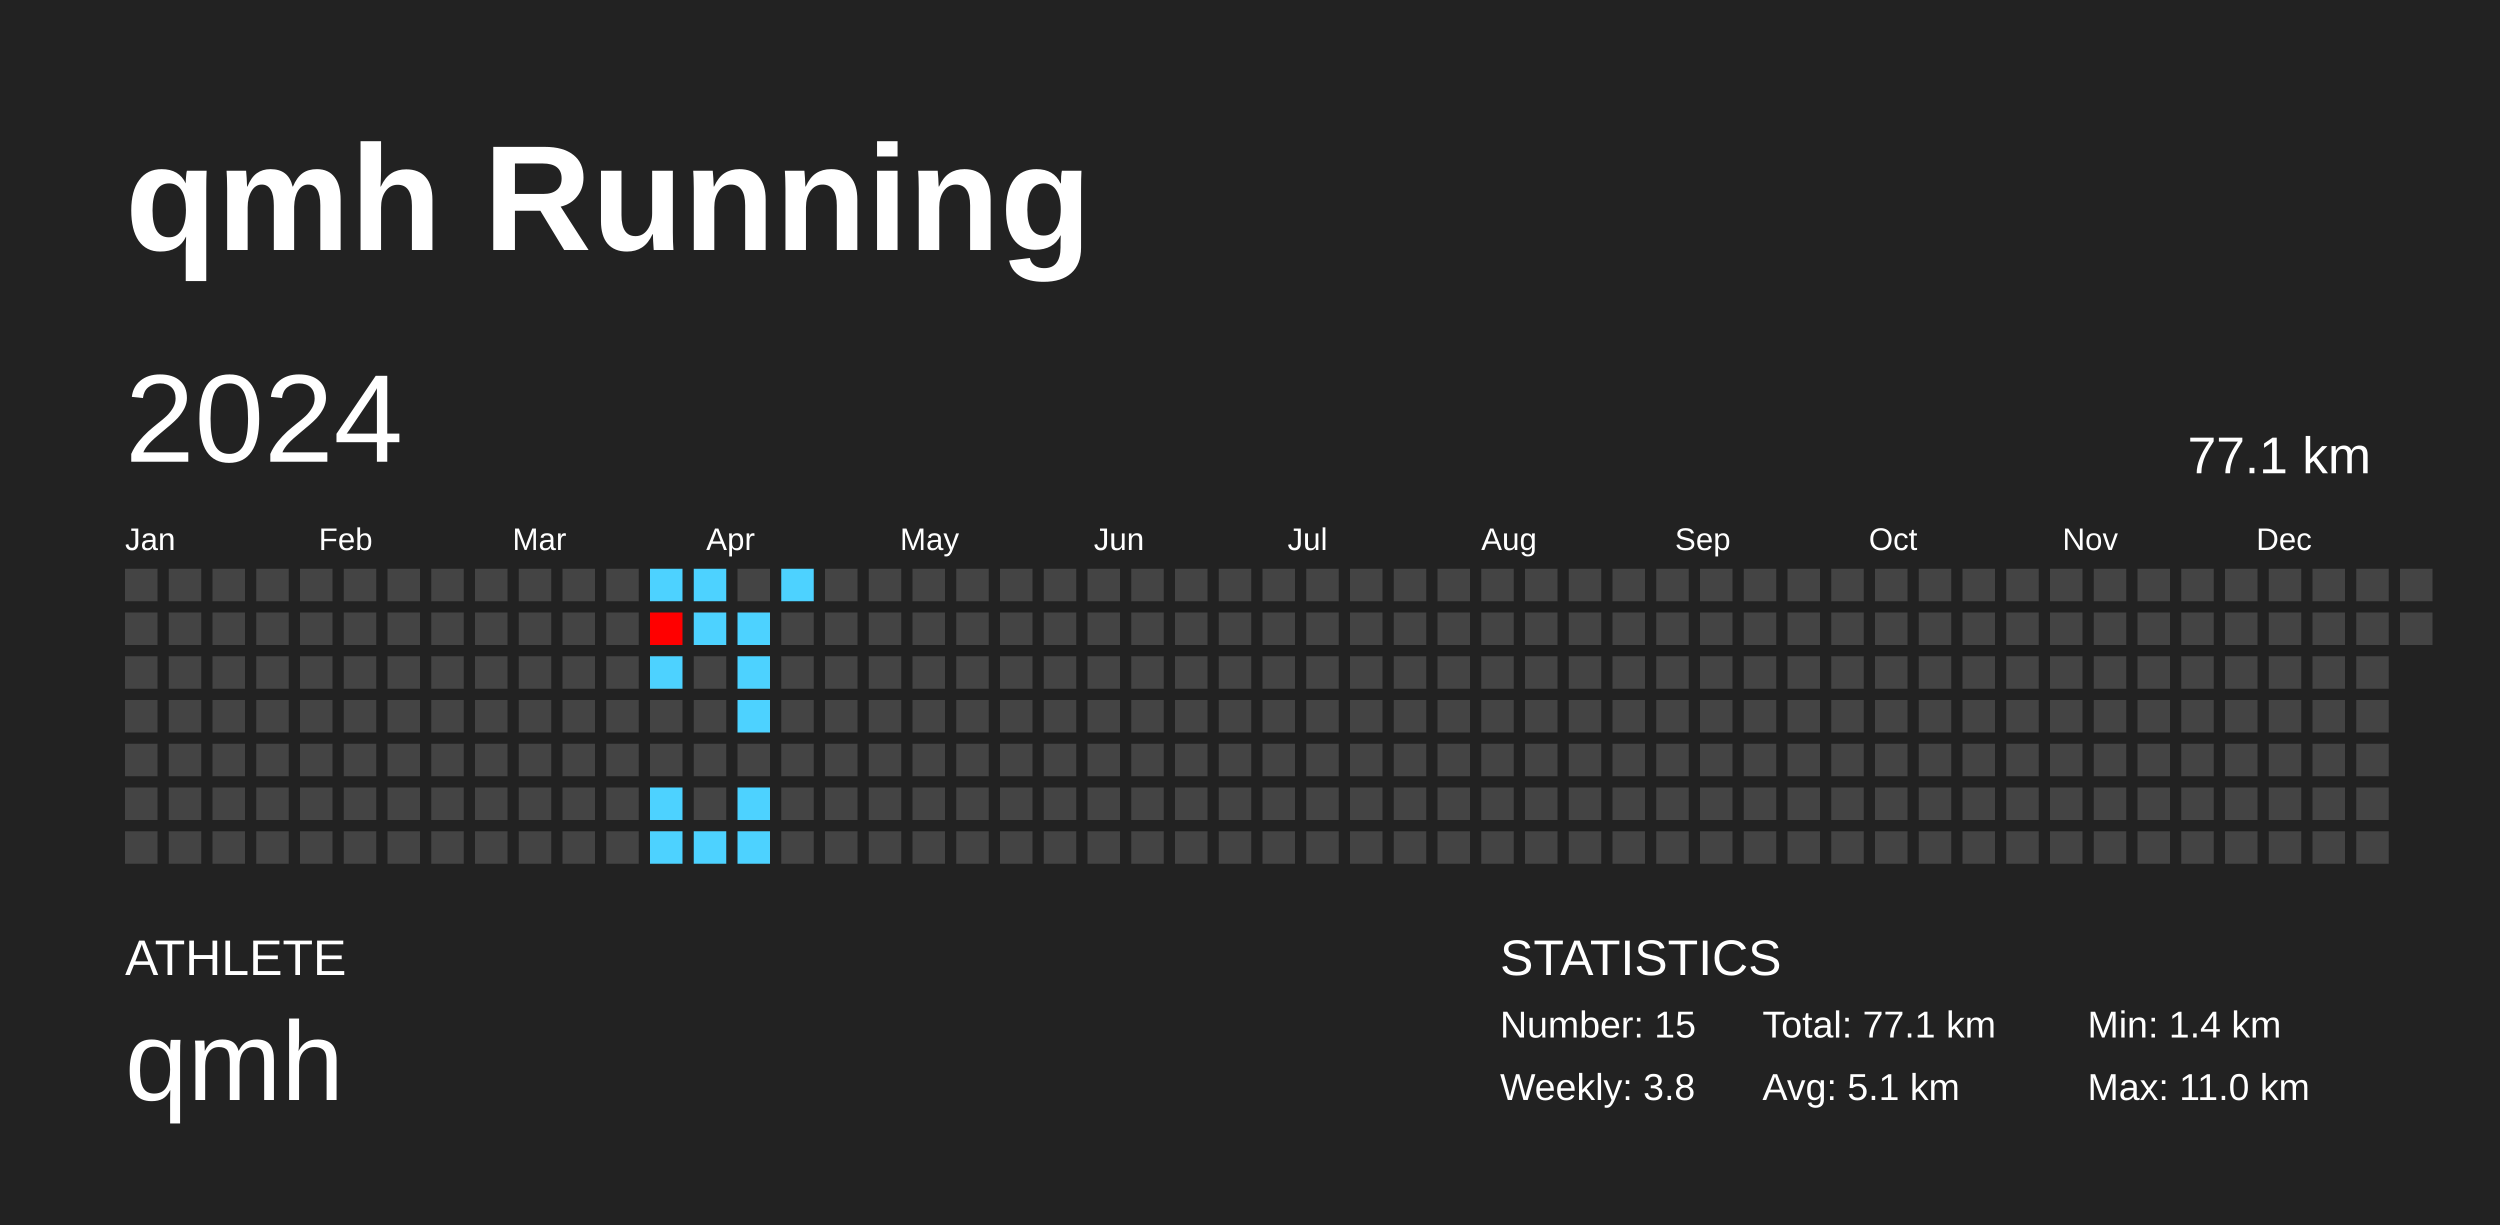
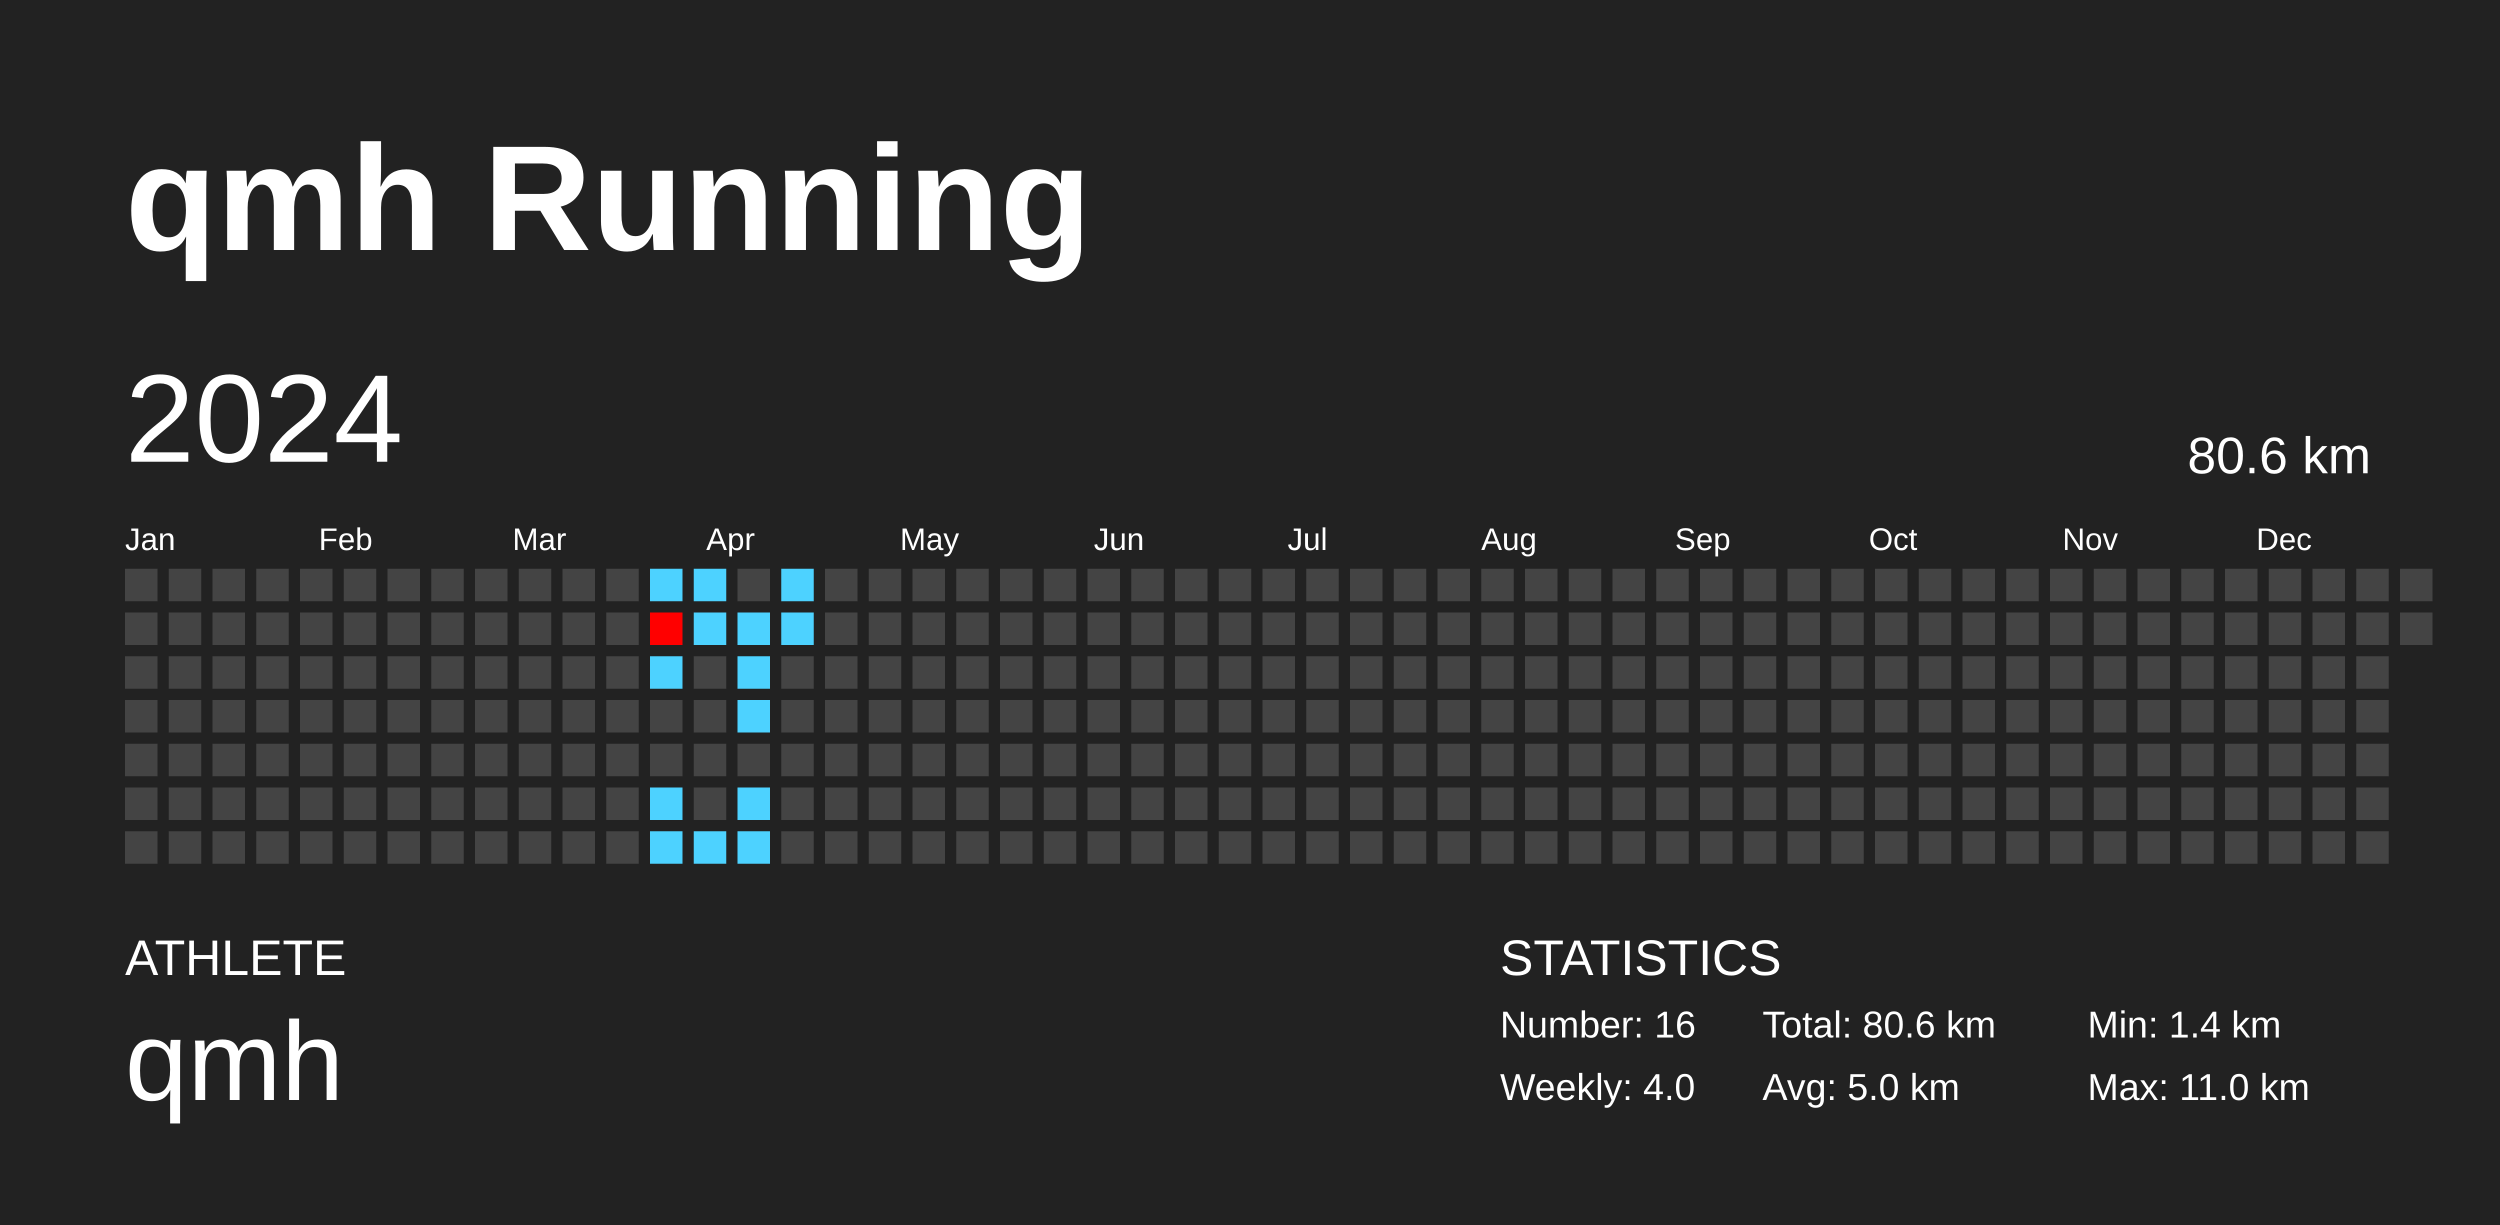
<svg xmlns="http://www.w3.org/2000/svg" baseProfile="full" height="98mm" version="1.1" viewBox="0,0,200,98" width="200mm">
  <defs />
  <rect fill="#222222" height="98" width="200" x="0" y="0" />
  <text fill="#FFFFFF" style="font-size:12px; font-family:Arial; font-weight:bold;" x="10" y="20">qmh Running</text>
  <text fill="#FFFFFF" style="font-size:4px; font-family:Arial" x="10" y="78">ATHLETE</text>
  <text fill="#FFFFFF" style="font-size:9px; font-family:Arial" x="10" y="88">qmh</text>
  <text fill="#FFFFFF" style="font-size:4px; font-family:Arial" x="120" y="78">STATISTICS</text>
-   <text fill="#FFFFFF" style="font-size:3px; font-family:Arial" x="120" y="83">Number: 15</text>
-   <text fill="#FFFFFF" style="font-size:3px; font-family:Arial" x="120" y="88">Weekly: 3.8</text>
-   <text fill="#FFFFFF" style="font-size:3px; font-family:Arial" x="141" y="83">Total: 77.1 km</text>
-   <text fill="#FFFFFF" style="font-size:3px; font-family:Arial" x="141" y="88">Avg: 5.1 km</text>
+   <text fill="#FFFFFF" style="font-size:3px; font-family:Arial" x="120" y="83">Number: 16</text>
+   <text fill="#FFFFFF" style="font-size:3px; font-family:Arial" x="120" y="88">Weekly: 4.0</text>
+   <text fill="#FFFFFF" style="font-size:3px; font-family:Arial" x="141" y="83">Total: 80.6 km</text>
+   <text fill="#FFFFFF" style="font-size:3px; font-family:Arial" x="141" y="88">Avg: 5.0 km</text>
  <text fill="#FFFFFF" style="font-size:3px; font-family:Arial" x="167" y="83">Min: 1.4 km</text>
  <text fill="#FFFFFF" style="font-size:3px; font-family:Arial" x="167" y="88">Max: 11.0 km</text>
  <text dominant-baseline="hanging" fill="#FFFFFF" style="font-size:10.0px; font-family:Arial;" x="10" y="30">2024</text>
-   <text dominant-baseline="hanging" fill="#FFFFFF" style="font-size:4.125px; font-family:Arial;" x="175" y="35">77.1 km</text>
+   <text dominant-baseline="hanging" fill="#FFFFFF" style="font-size:4.125px; font-family:Arial;" x="175" y="35">80.6 km</text>
  <text fill="#FFFFFF" style="font-size:2.5px; font-family:Arial" x="10.0" y="44">Jan</text>
  <text fill="#FFFFFF" style="font-size:2.5px; font-family:Arial" x="25.5" y="44">Feb</text>
  <text fill="#FFFFFF" style="font-size:2.5px; font-family:Arial" x="41.0" y="44">Mar</text>
  <text fill="#FFFFFF" style="font-size:2.5px; font-family:Arial" x="56.5" y="44">Apr</text>
  <text fill="#FFFFFF" style="font-size:2.5px; font-family:Arial" x="72.0" y="44">May</text>
  <text fill="#FFFFFF" style="font-size:2.5px; font-family:Arial" x="87.5" y="44">Jun</text>
  <text fill="#FFFFFF" style="font-size:2.5px; font-family:Arial" x="103.0" y="44">Jul</text>
  <text fill="#FFFFFF" style="font-size:2.5px; font-family:Arial" x="118.5" y="44">Aug</text>
  <text fill="#FFFFFF" style="font-size:2.5px; font-family:Arial" x="134.0" y="44">Sep</text>
  <text fill="#FFFFFF" style="font-size:2.5px; font-family:Arial" x="149.5" y="44">Oct</text>
  <text fill="#FFFFFF" style="font-size:2.5px; font-family:Arial" x="165.0" y="44">Nov</text>
  <text fill="#FFFFFF" style="font-size:2.5px; font-family:Arial" x="180.5" y="44">Dec</text>
  <rect fill="#444444" height="2.6" width="2.6" x="10.0" y="45.5" />
  <rect fill="#444444" height="2.6" width="2.6" x="10.0" y="49.0" />
  <rect fill="#444444" height="2.6" width="2.6" x="10.0" y="52.5" />
  <rect fill="#444444" height="2.6" width="2.6" x="10.0" y="56.0" />
  <rect fill="#444444" height="2.6" width="2.6" x="10.0" y="59.5" />
  <rect fill="#444444" height="2.6" width="2.6" x="10.0" y="63.0" />
  <rect fill="#444444" height="2.6" width="2.6" x="10.0" y="66.5" />
  <rect fill="#444444" height="2.6" width="2.6" x="13.5" y="45.5" />
  <rect fill="#444444" height="2.6" width="2.6" x="13.5" y="49.0" />
  <rect fill="#444444" height="2.6" width="2.6" x="13.5" y="52.5" />
  <rect fill="#444444" height="2.6" width="2.6" x="13.5" y="56.0" />
  <rect fill="#444444" height="2.6" width="2.6" x="13.5" y="59.5" />
  <rect fill="#444444" height="2.6" width="2.6" x="13.5" y="63.0" />
  <rect fill="#444444" height="2.6" width="2.6" x="13.5" y="66.5" />
  <rect fill="#444444" height="2.6" width="2.6" x="17.0" y="45.5" />
  <rect fill="#444444" height="2.6" width="2.6" x="17.0" y="49.0" />
  <rect fill="#444444" height="2.6" width="2.6" x="17.0" y="52.5" />
  <rect fill="#444444" height="2.6" width="2.6" x="17.0" y="56.0" />
  <rect fill="#444444" height="2.6" width="2.6" x="17.0" y="59.5" />
  <rect fill="#444444" height="2.6" width="2.6" x="17.0" y="63.0" />
  <rect fill="#444444" height="2.6" width="2.6" x="17.0" y="66.5" />
  <rect fill="#444444" height="2.6" width="2.6" x="20.5" y="45.5" />
  <rect fill="#444444" height="2.6" width="2.6" x="20.5" y="49.0" />
  <rect fill="#444444" height="2.6" width="2.6" x="20.5" y="52.5" />
  <rect fill="#444444" height="2.6" width="2.6" x="20.5" y="56.0" />
  <rect fill="#444444" height="2.6" width="2.6" x="20.5" y="59.5" />
  <rect fill="#444444" height="2.6" width="2.6" x="20.5" y="63.0" />
  <rect fill="#444444" height="2.6" width="2.6" x="20.5" y="66.5" />
  <rect fill="#444444" height="2.6" width="2.6" x="24.0" y="45.5" />
  <rect fill="#444444" height="2.6" width="2.6" x="24.0" y="49.0" />
  <rect fill="#444444" height="2.6" width="2.6" x="24.0" y="52.5" />
  <rect fill="#444444" height="2.6" width="2.6" x="24.0" y="56.0" />
  <rect fill="#444444" height="2.6" width="2.6" x="24.0" y="59.5" />
  <rect fill="#444444" height="2.6" width="2.6" x="24.0" y="63.0" />
  <rect fill="#444444" height="2.6" width="2.6" x="24.0" y="66.5" />
  <rect fill="#444444" height="2.6" width="2.6" x="27.5" y="45.5" />
  <rect fill="#444444" height="2.6" width="2.6" x="27.5" y="49.0" />
  <rect fill="#444444" height="2.6" width="2.6" x="27.5" y="52.5" />
  <rect fill="#444444" height="2.6" width="2.6" x="27.5" y="56.0" />
  <rect fill="#444444" height="2.6" width="2.6" x="27.5" y="59.5" />
  <rect fill="#444444" height="2.6" width="2.6" x="27.5" y="63.0" />
  <rect fill="#444444" height="2.6" width="2.6" x="27.5" y="66.5" />
  <rect fill="#444444" height="2.6" width="2.6" x="31.0" y="45.5" />
  <rect fill="#444444" height="2.6" width="2.6" x="31.0" y="49.0" />
  <rect fill="#444444" height="2.6" width="2.6" x="31.0" y="52.5" />
  <rect fill="#444444" height="2.6" width="2.6" x="31.0" y="56.0" />
  <rect fill="#444444" height="2.6" width="2.6" x="31.0" y="59.5" />
  <rect fill="#444444" height="2.6" width="2.6" x="31.0" y="63.0" />
  <rect fill="#444444" height="2.6" width="2.6" x="31.0" y="66.5" />
  <rect fill="#444444" height="2.6" width="2.6" x="34.5" y="45.5" />
  <rect fill="#444444" height="2.6" width="2.6" x="34.5" y="49.0" />
  <rect fill="#444444" height="2.6" width="2.6" x="34.5" y="52.5" />
  <rect fill="#444444" height="2.6" width="2.6" x="34.5" y="56.0" />
  <rect fill="#444444" height="2.6" width="2.6" x="34.5" y="59.5" />
  <rect fill="#444444" height="2.6" width="2.6" x="34.5" y="63.0" />
  <rect fill="#444444" height="2.6" width="2.6" x="34.5" y="66.5" />
  <rect fill="#444444" height="2.6" width="2.6" x="38.0" y="45.5" />
  <rect fill="#444444" height="2.6" width="2.6" x="38.0" y="49.0" />
  <rect fill="#444444" height="2.6" width="2.6" x="38.0" y="52.5" />
  <rect fill="#444444" height="2.6" width="2.6" x="38.0" y="56.0" />
  <rect fill="#444444" height="2.6" width="2.6" x="38.0" y="59.5" />
  <rect fill="#444444" height="2.6" width="2.6" x="38.0" y="63.0" />
  <rect fill="#444444" height="2.6" width="2.6" x="38.0" y="66.5" />
  <rect fill="#444444" height="2.6" width="2.6" x="41.5" y="45.5" />
  <rect fill="#444444" height="2.6" width="2.6" x="41.5" y="49.0" />
  <rect fill="#444444" height="2.6" width="2.6" x="41.5" y="52.5" />
  <rect fill="#444444" height="2.6" width="2.6" x="41.5" y="56.0" />
  <rect fill="#444444" height="2.6" width="2.6" x="41.5" y="59.5" />
  <rect fill="#444444" height="2.6" width="2.6" x="41.5" y="63.0" />
  <rect fill="#444444" height="2.6" width="2.6" x="41.5" y="66.5" />
  <rect fill="#444444" height="2.6" width="2.6" x="45.0" y="45.5" />
  <rect fill="#444444" height="2.6" width="2.6" x="45.0" y="49.0" />
  <rect fill="#444444" height="2.6" width="2.6" x="45.0" y="52.5" />
  <rect fill="#444444" height="2.6" width="2.6" x="45.0" y="56.0" />
  <rect fill="#444444" height="2.6" width="2.6" x="45.0" y="59.5" />
  <rect fill="#444444" height="2.6" width="2.6" x="45.0" y="63.0" />
  <rect fill="#444444" height="2.6" width="2.6" x="45.0" y="66.5" />
  <rect fill="#444444" height="2.6" width="2.6" x="48.5" y="45.5" />
  <rect fill="#444444" height="2.6" width="2.6" x="48.5" y="49.0" />
  <rect fill="#444444" height="2.6" width="2.6" x="48.5" y="52.5" />
  <rect fill="#444444" height="2.6" width="2.6" x="48.5" y="56.0" />
  <rect fill="#444444" height="2.6" width="2.6" x="48.5" y="59.5" />
  <rect fill="#444444" height="2.6" width="2.6" x="48.5" y="63.0" />
  <rect fill="#444444" height="2.6" width="2.6" x="48.5" y="66.5" />
  <rect fill="#4dd2ff" height="2.6" width="2.6" x="52.0" y="45.5" />
  <rect fill="#ff0000" height="2.6" width="2.6" x="52.0" y="49.0" />
  <rect fill="#4dd2ff" height="2.6" width="2.6" x="52.0" y="52.5" />
  <rect fill="#444444" height="2.6" width="2.6" x="52.0" y="56.0" />
  <rect fill="#444444" height="2.6" width="2.6" x="52.0" y="59.5" />
  <rect fill="#4dd2ff" height="2.6" width="2.6" x="52.0" y="63.0" />
  <rect fill="#4dd2ff" height="2.6" width="2.6" x="52.0" y="66.5" />
  <rect fill="#4dd2ff" height="2.6" width="2.6" x="55.5" y="45.5" />
  <rect fill="#4dd2ff" height="2.6" width="2.6" x="55.5" y="49.0" />
  <rect fill="#444444" height="2.6" width="2.6" x="55.5" y="52.5" />
  <rect fill="#444444" height="2.6" width="2.6" x="55.5" y="56.0" />
  <rect fill="#444444" height="2.6" width="2.6" x="55.5" y="59.5" />
  <rect fill="#444444" height="2.6" width="2.6" x="55.5" y="63.0" />
  <rect fill="#4dd2ff" height="2.6" width="2.6" x="55.5" y="66.5" />
  <rect fill="#444444" height="2.6" width="2.6" x="59.0" y="45.5" />
  <rect fill="#4dd2ff" height="2.6" width="2.6" x="59.0" y="49.0" />
  <rect fill="#4dd2ff" height="2.6" width="2.6" x="59.0" y="52.5" />
  <rect fill="#4dd2ff" height="2.6" width="2.6" x="59.0" y="56.0" />
  <rect fill="#444444" height="2.6" width="2.6" x="59.0" y="59.5" />
  <rect fill="#4dd2ff" height="2.6" width="2.6" x="59.0" y="63.0" />
  <rect fill="#4dd2ff" height="2.6" width="2.6" x="59.0" y="66.5" />
  <rect fill="#4dd2ff" height="2.6" width="2.6" x="62.5" y="45.5" />
-   <rect fill="#444444" height="2.6" width="2.6" x="62.5" y="49.0" />
+   <rect fill="#4dd2ff" height="2.6" width="2.6" x="62.5" y="49.0" />
  <rect fill="#444444" height="2.6" width="2.6" x="62.5" y="52.5" />
  <rect fill="#444444" height="2.6" width="2.6" x="62.5" y="56.0" />
  <rect fill="#444444" height="2.6" width="2.6" x="62.5" y="59.5" />
  <rect fill="#444444" height="2.6" width="2.6" x="62.5" y="63.0" />
  <rect fill="#444444" height="2.6" width="2.6" x="62.5" y="66.5" />
  <rect fill="#444444" height="2.6" width="2.6" x="66.0" y="45.5" />
  <rect fill="#444444" height="2.6" width="2.6" x="66.0" y="49.0" />
  <rect fill="#444444" height="2.6" width="2.6" x="66.0" y="52.5" />
  <rect fill="#444444" height="2.6" width="2.6" x="66.0" y="56.0" />
  <rect fill="#444444" height="2.6" width="2.6" x="66.0" y="59.5" />
  <rect fill="#444444" height="2.6" width="2.6" x="66.0" y="63.0" />
  <rect fill="#444444" height="2.6" width="2.6" x="66.0" y="66.5" />
  <rect fill="#444444" height="2.6" width="2.6" x="69.5" y="45.5" />
  <rect fill="#444444" height="2.6" width="2.6" x="69.5" y="49.0" />
  <rect fill="#444444" height="2.6" width="2.6" x="69.5" y="52.5" />
  <rect fill="#444444" height="2.6" width="2.6" x="69.5" y="56.0" />
  <rect fill="#444444" height="2.6" width="2.6" x="69.5" y="59.5" />
  <rect fill="#444444" height="2.6" width="2.6" x="69.5" y="63.0" />
  <rect fill="#444444" height="2.6" width="2.6" x="69.5" y="66.5" />
  <rect fill="#444444" height="2.6" width="2.6" x="73.0" y="45.5" />
  <rect fill="#444444" height="2.6" width="2.6" x="73.0" y="49.0" />
  <rect fill="#444444" height="2.6" width="2.6" x="73.0" y="52.5" />
  <rect fill="#444444" height="2.6" width="2.6" x="73.0" y="56.0" />
  <rect fill="#444444" height="2.6" width="2.6" x="73.0" y="59.5" />
  <rect fill="#444444" height="2.6" width="2.6" x="73.0" y="63.0" />
  <rect fill="#444444" height="2.6" width="2.6" x="73.0" y="66.5" />
  <rect fill="#444444" height="2.6" width="2.6" x="76.5" y="45.5" />
  <rect fill="#444444" height="2.6" width="2.6" x="76.5" y="49.0" />
  <rect fill="#444444" height="2.6" width="2.6" x="76.5" y="52.5" />
  <rect fill="#444444" height="2.6" width="2.6" x="76.5" y="56.0" />
  <rect fill="#444444" height="2.6" width="2.6" x="76.5" y="59.5" />
  <rect fill="#444444" height="2.6" width="2.6" x="76.5" y="63.0" />
  <rect fill="#444444" height="2.6" width="2.6" x="76.5" y="66.5" />
  <rect fill="#444444" height="2.6" width="2.6" x="80.0" y="45.5" />
  <rect fill="#444444" height="2.6" width="2.6" x="80.0" y="49.0" />
  <rect fill="#444444" height="2.6" width="2.6" x="80.0" y="52.5" />
  <rect fill="#444444" height="2.6" width="2.6" x="80.0" y="56.0" />
  <rect fill="#444444" height="2.6" width="2.6" x="80.0" y="59.5" />
  <rect fill="#444444" height="2.6" width="2.6" x="80.0" y="63.0" />
  <rect fill="#444444" height="2.6" width="2.6" x="80.0" y="66.5" />
  <rect fill="#444444" height="2.6" width="2.6" x="83.5" y="45.5" />
  <rect fill="#444444" height="2.6" width="2.6" x="83.5" y="49.0" />
  <rect fill="#444444" height="2.6" width="2.6" x="83.5" y="52.5" />
  <rect fill="#444444" height="2.6" width="2.6" x="83.5" y="56.0" />
  <rect fill="#444444" height="2.6" width="2.6" x="83.5" y="59.5" />
  <rect fill="#444444" height="2.6" width="2.6" x="83.5" y="63.0" />
  <rect fill="#444444" height="2.6" width="2.6" x="83.5" y="66.5" />
  <rect fill="#444444" height="2.6" width="2.6" x="87.0" y="45.5" />
  <rect fill="#444444" height="2.6" width="2.6" x="87.0" y="49.0" />
  <rect fill="#444444" height="2.6" width="2.6" x="87.0" y="52.5" />
  <rect fill="#444444" height="2.6" width="2.6" x="87.0" y="56.0" />
  <rect fill="#444444" height="2.6" width="2.6" x="87.0" y="59.5" />
  <rect fill="#444444" height="2.6" width="2.6" x="87.0" y="63.0" />
  <rect fill="#444444" height="2.6" width="2.6" x="87.0" y="66.5" />
  <rect fill="#444444" height="2.6" width="2.6" x="90.5" y="45.5" />
  <rect fill="#444444" height="2.6" width="2.6" x="90.5" y="49.0" />
  <rect fill="#444444" height="2.6" width="2.6" x="90.5" y="52.5" />
  <rect fill="#444444" height="2.6" width="2.6" x="90.5" y="56.0" />
  <rect fill="#444444" height="2.6" width="2.6" x="90.5" y="59.5" />
  <rect fill="#444444" height="2.6" width="2.6" x="90.5" y="63.0" />
  <rect fill="#444444" height="2.6" width="2.6" x="90.5" y="66.5" />
  <rect fill="#444444" height="2.6" width="2.6" x="94.0" y="45.5" />
  <rect fill="#444444" height="2.6" width="2.6" x="94.0" y="49.0" />
  <rect fill="#444444" height="2.6" width="2.6" x="94.0" y="52.5" />
  <rect fill="#444444" height="2.6" width="2.6" x="94.0" y="56.0" />
  <rect fill="#444444" height="2.6" width="2.6" x="94.0" y="59.5" />
  <rect fill="#444444" height="2.6" width="2.6" x="94.0" y="63.0" />
  <rect fill="#444444" height="2.6" width="2.6" x="94.0" y="66.5" />
  <rect fill="#444444" height="2.6" width="2.6" x="97.5" y="45.5" />
  <rect fill="#444444" height="2.6" width="2.6" x="97.5" y="49.0" />
  <rect fill="#444444" height="2.6" width="2.6" x="97.5" y="52.5" />
  <rect fill="#444444" height="2.6" width="2.6" x="97.5" y="56.0" />
  <rect fill="#444444" height="2.6" width="2.6" x="97.5" y="59.5" />
  <rect fill="#444444" height="2.6" width="2.6" x="97.5" y="63.0" />
  <rect fill="#444444" height="2.6" width="2.6" x="97.5" y="66.5" />
  <rect fill="#444444" height="2.6" width="2.6" x="101.0" y="45.5" />
  <rect fill="#444444" height="2.6" width="2.6" x="101.0" y="49.0" />
  <rect fill="#444444" height="2.6" width="2.6" x="101.0" y="52.5" />
  <rect fill="#444444" height="2.6" width="2.6" x="101.0" y="56.0" />
  <rect fill="#444444" height="2.6" width="2.6" x="101.0" y="59.5" />
  <rect fill="#444444" height="2.6" width="2.6" x="101.0" y="63.0" />
  <rect fill="#444444" height="2.6" width="2.6" x="101.0" y="66.5" />
  <rect fill="#444444" height="2.6" width="2.6" x="104.5" y="45.5" />
  <rect fill="#444444" height="2.6" width="2.6" x="104.5" y="49.0" />
  <rect fill="#444444" height="2.6" width="2.6" x="104.5" y="52.5" />
  <rect fill="#444444" height="2.6" width="2.6" x="104.5" y="56.0" />
  <rect fill="#444444" height="2.6" width="2.6" x="104.5" y="59.5" />
  <rect fill="#444444" height="2.6" width="2.6" x="104.5" y="63.0" />
  <rect fill="#444444" height="2.6" width="2.6" x="104.5" y="66.5" />
  <rect fill="#444444" height="2.6" width="2.6" x="108.0" y="45.5" />
  <rect fill="#444444" height="2.6" width="2.6" x="108.0" y="49.0" />
  <rect fill="#444444" height="2.6" width="2.6" x="108.0" y="52.5" />
  <rect fill="#444444" height="2.6" width="2.6" x="108.0" y="56.0" />
  <rect fill="#444444" height="2.6" width="2.6" x="108.0" y="59.5" />
  <rect fill="#444444" height="2.6" width="2.6" x="108.0" y="63.0" />
  <rect fill="#444444" height="2.6" width="2.6" x="108.0" y="66.5" />
  <rect fill="#444444" height="2.6" width="2.6" x="111.5" y="45.5" />
  <rect fill="#444444" height="2.6" width="2.6" x="111.5" y="49.0" />
  <rect fill="#444444" height="2.6" width="2.6" x="111.5" y="52.5" />
  <rect fill="#444444" height="2.6" width="2.6" x="111.5" y="56.0" />
  <rect fill="#444444" height="2.6" width="2.6" x="111.5" y="59.5" />
  <rect fill="#444444" height="2.6" width="2.6" x="111.5" y="63.0" />
  <rect fill="#444444" height="2.6" width="2.6" x="111.5" y="66.5" />
  <rect fill="#444444" height="2.6" width="2.6" x="115.0" y="45.5" />
  <rect fill="#444444" height="2.6" width="2.6" x="115.0" y="49.0" />
  <rect fill="#444444" height="2.6" width="2.6" x="115.0" y="52.5" />
  <rect fill="#444444" height="2.6" width="2.6" x="115.0" y="56.0" />
  <rect fill="#444444" height="2.6" width="2.6" x="115.0" y="59.5" />
  <rect fill="#444444" height="2.6" width="2.6" x="115.0" y="63.0" />
  <rect fill="#444444" height="2.6" width="2.6" x="115.0" y="66.5" />
  <rect fill="#444444" height="2.6" width="2.6" x="118.5" y="45.5" />
  <rect fill="#444444" height="2.6" width="2.6" x="118.5" y="49.0" />
  <rect fill="#444444" height="2.6" width="2.6" x="118.5" y="52.5" />
  <rect fill="#444444" height="2.6" width="2.6" x="118.5" y="56.0" />
  <rect fill="#444444" height="2.6" width="2.6" x="118.5" y="59.5" />
  <rect fill="#444444" height="2.6" width="2.6" x="118.5" y="63.0" />
  <rect fill="#444444" height="2.6" width="2.6" x="118.5" y="66.5" />
  <rect fill="#444444" height="2.6" width="2.6" x="122.0" y="45.5" />
  <rect fill="#444444" height="2.6" width="2.6" x="122.0" y="49.0" />
  <rect fill="#444444" height="2.6" width="2.6" x="122.0" y="52.5" />
  <rect fill="#444444" height="2.6" width="2.6" x="122.0" y="56.0" />
  <rect fill="#444444" height="2.6" width="2.6" x="122.0" y="59.5" />
  <rect fill="#444444" height="2.6" width="2.6" x="122.0" y="63.0" />
  <rect fill="#444444" height="2.6" width="2.6" x="122.0" y="66.5" />
  <rect fill="#444444" height="2.6" width="2.6" x="125.5" y="45.5" />
  <rect fill="#444444" height="2.6" width="2.6" x="125.5" y="49.0" />
  <rect fill="#444444" height="2.6" width="2.6" x="125.5" y="52.5" />
  <rect fill="#444444" height="2.6" width="2.6" x="125.5" y="56.0" />
  <rect fill="#444444" height="2.6" width="2.6" x="125.5" y="59.5" />
  <rect fill="#444444" height="2.6" width="2.6" x="125.5" y="63.0" />
  <rect fill="#444444" height="2.6" width="2.6" x="125.5" y="66.5" />
  <rect fill="#444444" height="2.6" width="2.6" x="129.0" y="45.5" />
  <rect fill="#444444" height="2.6" width="2.6" x="129.0" y="49.0" />
  <rect fill="#444444" height="2.6" width="2.6" x="129.0" y="52.5" />
  <rect fill="#444444" height="2.6" width="2.6" x="129.0" y="56.0" />
  <rect fill="#444444" height="2.6" width="2.6" x="129.0" y="59.5" />
  <rect fill="#444444" height="2.6" width="2.6" x="129.0" y="63.0" />
  <rect fill="#444444" height="2.6" width="2.6" x="129.0" y="66.5" />
  <rect fill="#444444" height="2.6" width="2.6" x="132.5" y="45.5" />
  <rect fill="#444444" height="2.6" width="2.6" x="132.5" y="49.0" />
  <rect fill="#444444" height="2.6" width="2.6" x="132.5" y="52.5" />
  <rect fill="#444444" height="2.6" width="2.6" x="132.5" y="56.0" />
  <rect fill="#444444" height="2.6" width="2.6" x="132.5" y="59.5" />
  <rect fill="#444444" height="2.6" width="2.6" x="132.5" y="63.0" />
  <rect fill="#444444" height="2.6" width="2.6" x="132.5" y="66.5" />
  <rect fill="#444444" height="2.6" width="2.6" x="136.0" y="45.5" />
  <rect fill="#444444" height="2.6" width="2.6" x="136.0" y="49.0" />
  <rect fill="#444444" height="2.6" width="2.6" x="136.0" y="52.5" />
  <rect fill="#444444" height="2.6" width="2.6" x="136.0" y="56.0" />
  <rect fill="#444444" height="2.6" width="2.6" x="136.0" y="59.5" />
  <rect fill="#444444" height="2.6" width="2.6" x="136.0" y="63.0" />
  <rect fill="#444444" height="2.6" width="2.6" x="136.0" y="66.5" />
  <rect fill="#444444" height="2.6" width="2.6" x="139.5" y="45.5" />
  <rect fill="#444444" height="2.6" width="2.6" x="139.5" y="49.0" />
  <rect fill="#444444" height="2.6" width="2.6" x="139.5" y="52.5" />
  <rect fill="#444444" height="2.6" width="2.6" x="139.5" y="56.0" />
  <rect fill="#444444" height="2.6" width="2.6" x="139.5" y="59.5" />
  <rect fill="#444444" height="2.6" width="2.6" x="139.5" y="63.0" />
  <rect fill="#444444" height="2.6" width="2.6" x="139.5" y="66.5" />
  <rect fill="#444444" height="2.6" width="2.6" x="143.0" y="45.5" />
  <rect fill="#444444" height="2.6" width="2.6" x="143.0" y="49.0" />
  <rect fill="#444444" height="2.6" width="2.6" x="143.0" y="52.5" />
  <rect fill="#444444" height="2.6" width="2.6" x="143.0" y="56.0" />
  <rect fill="#444444" height="2.6" width="2.6" x="143.0" y="59.5" />
  <rect fill="#444444" height="2.6" width="2.6" x="143.0" y="63.0" />
  <rect fill="#444444" height="2.6" width="2.6" x="143.0" y="66.5" />
  <rect fill="#444444" height="2.6" width="2.6" x="146.5" y="45.5" />
  <rect fill="#444444" height="2.6" width="2.6" x="146.5" y="49.0" />
  <rect fill="#444444" height="2.6" width="2.6" x="146.5" y="52.5" />
  <rect fill="#444444" height="2.6" width="2.6" x="146.5" y="56.0" />
  <rect fill="#444444" height="2.6" width="2.6" x="146.5" y="59.5" />
  <rect fill="#444444" height="2.6" width="2.6" x="146.5" y="63.0" />
  <rect fill="#444444" height="2.6" width="2.6" x="146.5" y="66.5" />
  <rect fill="#444444" height="2.6" width="2.6" x="150.0" y="45.5" />
  <rect fill="#444444" height="2.6" width="2.6" x="150.0" y="49.0" />
  <rect fill="#444444" height="2.6" width="2.6" x="150.0" y="52.5" />
  <rect fill="#444444" height="2.6" width="2.6" x="150.0" y="56.0" />
  <rect fill="#444444" height="2.6" width="2.6" x="150.0" y="59.5" />
  <rect fill="#444444" height="2.6" width="2.6" x="150.0" y="63.0" />
  <rect fill="#444444" height="2.6" width="2.6" x="150.0" y="66.5" />
  <rect fill="#444444" height="2.6" width="2.6" x="153.5" y="45.5" />
  <rect fill="#444444" height="2.6" width="2.6" x="153.5" y="49.0" />
  <rect fill="#444444" height="2.6" width="2.6" x="153.5" y="52.5" />
  <rect fill="#444444" height="2.6" width="2.6" x="153.5" y="56.0" />
  <rect fill="#444444" height="2.6" width="2.6" x="153.5" y="59.5" />
  <rect fill="#444444" height="2.6" width="2.6" x="153.5" y="63.0" />
  <rect fill="#444444" height="2.6" width="2.6" x="153.5" y="66.5" />
  <rect fill="#444444" height="2.6" width="2.6" x="157.0" y="45.5" />
  <rect fill="#444444" height="2.6" width="2.6" x="157.0" y="49.0" />
  <rect fill="#444444" height="2.6" width="2.6" x="157.0" y="52.5" />
  <rect fill="#444444" height="2.6" width="2.6" x="157.0" y="56.0" />
  <rect fill="#444444" height="2.6" width="2.6" x="157.0" y="59.5" />
  <rect fill="#444444" height="2.6" width="2.6" x="157.0" y="63.0" />
  <rect fill="#444444" height="2.6" width="2.6" x="157.0" y="66.5" />
  <rect fill="#444444" height="2.6" width="2.6" x="160.5" y="45.5" />
  <rect fill="#444444" height="2.6" width="2.6" x="160.5" y="49.0" />
  <rect fill="#444444" height="2.6" width="2.6" x="160.5" y="52.5" />
  <rect fill="#444444" height="2.6" width="2.6" x="160.5" y="56.0" />
  <rect fill="#444444" height="2.6" width="2.6" x="160.5" y="59.5" />
  <rect fill="#444444" height="2.6" width="2.6" x="160.5" y="63.0" />
  <rect fill="#444444" height="2.6" width="2.6" x="160.5" y="66.5" />
  <rect fill="#444444" height="2.6" width="2.6" x="164.0" y="45.5" />
  <rect fill="#444444" height="2.6" width="2.6" x="164.0" y="49.0" />
  <rect fill="#444444" height="2.6" width="2.6" x="164.0" y="52.5" />
  <rect fill="#444444" height="2.6" width="2.6" x="164.0" y="56.0" />
  <rect fill="#444444" height="2.6" width="2.6" x="164.0" y="59.5" />
  <rect fill="#444444" height="2.6" width="2.6" x="164.0" y="63.0" />
  <rect fill="#444444" height="2.6" width="2.6" x="164.0" y="66.5" />
  <rect fill="#444444" height="2.6" width="2.6" x="167.5" y="45.5" />
  <rect fill="#444444" height="2.6" width="2.6" x="167.5" y="49.0" />
  <rect fill="#444444" height="2.6" width="2.6" x="167.5" y="52.5" />
  <rect fill="#444444" height="2.6" width="2.6" x="167.5" y="56.0" />
  <rect fill="#444444" height="2.6" width="2.6" x="167.5" y="59.5" />
  <rect fill="#444444" height="2.6" width="2.6" x="167.5" y="63.0" />
  <rect fill="#444444" height="2.6" width="2.6" x="167.5" y="66.5" />
  <rect fill="#444444" height="2.6" width="2.6" x="171.0" y="45.5" />
  <rect fill="#444444" height="2.6" width="2.6" x="171.0" y="49.0" />
  <rect fill="#444444" height="2.6" width="2.6" x="171.0" y="52.5" />
  <rect fill="#444444" height="2.6" width="2.6" x="171.0" y="56.0" />
  <rect fill="#444444" height="2.6" width="2.6" x="171.0" y="59.5" />
  <rect fill="#444444" height="2.6" width="2.6" x="171.0" y="63.0" />
  <rect fill="#444444" height="2.6" width="2.6" x="171.0" y="66.5" />
  <rect fill="#444444" height="2.6" width="2.6" x="174.5" y="45.5" />
  <rect fill="#444444" height="2.6" width="2.6" x="174.5" y="49.0" />
  <rect fill="#444444" height="2.6" width="2.6" x="174.5" y="52.5" />
  <rect fill="#444444" height="2.6" width="2.6" x="174.5" y="56.0" />
  <rect fill="#444444" height="2.6" width="2.6" x="174.5" y="59.5" />
  <rect fill="#444444" height="2.6" width="2.6" x="174.5" y="63.0" />
  <rect fill="#444444" height="2.6" width="2.6" x="174.5" y="66.5" />
  <rect fill="#444444" height="2.6" width="2.6" x="178.0" y="45.5" />
  <rect fill="#444444" height="2.6" width="2.6" x="178.0" y="49.0" />
  <rect fill="#444444" height="2.6" width="2.6" x="178.0" y="52.5" />
  <rect fill="#444444" height="2.6" width="2.6" x="178.0" y="56.0" />
  <rect fill="#444444" height="2.6" width="2.6" x="178.0" y="59.5" />
  <rect fill="#444444" height="2.6" width="2.6" x="178.0" y="63.0" />
  <rect fill="#444444" height="2.6" width="2.6" x="178.0" y="66.5" />
  <rect fill="#444444" height="2.6" width="2.6" x="181.5" y="45.5" />
  <rect fill="#444444" height="2.6" width="2.6" x="181.5" y="49.0" />
  <rect fill="#444444" height="2.6" width="2.6" x="181.5" y="52.5" />
  <rect fill="#444444" height="2.6" width="2.6" x="181.5" y="56.0" />
  <rect fill="#444444" height="2.6" width="2.6" x="181.5" y="59.5" />
  <rect fill="#444444" height="2.6" width="2.6" x="181.5" y="63.0" />
  <rect fill="#444444" height="2.6" width="2.6" x="181.5" y="66.5" />
  <rect fill="#444444" height="2.6" width="2.6" x="185.0" y="45.5" />
  <rect fill="#444444" height="2.6" width="2.6" x="185.0" y="49.0" />
  <rect fill="#444444" height="2.6" width="2.6" x="185.0" y="52.5" />
  <rect fill="#444444" height="2.6" width="2.6" x="185.0" y="56.0" />
  <rect fill="#444444" height="2.6" width="2.6" x="185.0" y="59.5" />
  <rect fill="#444444" height="2.6" width="2.6" x="185.0" y="63.0" />
  <rect fill="#444444" height="2.6" width="2.6" x="185.0" y="66.5" />
  <rect fill="#444444" height="2.6" width="2.6" x="188.5" y="45.5" />
  <rect fill="#444444" height="2.6" width="2.6" x="188.5" y="49.0" />
  <rect fill="#444444" height="2.6" width="2.6" x="188.5" y="52.5" />
  <rect fill="#444444" height="2.6" width="2.6" x="188.5" y="56.0" />
  <rect fill="#444444" height="2.6" width="2.6" x="188.5" y="59.5" />
  <rect fill="#444444" height="2.6" width="2.6" x="188.5" y="63.0" />
  <rect fill="#444444" height="2.6" width="2.6" x="188.5" y="66.5" />
  <rect fill="#444444" height="2.6" width="2.6" x="192.0" y="45.5" />
  <rect fill="#444444" height="2.6" width="2.6" x="192.0" y="49.0" />
</svg>
